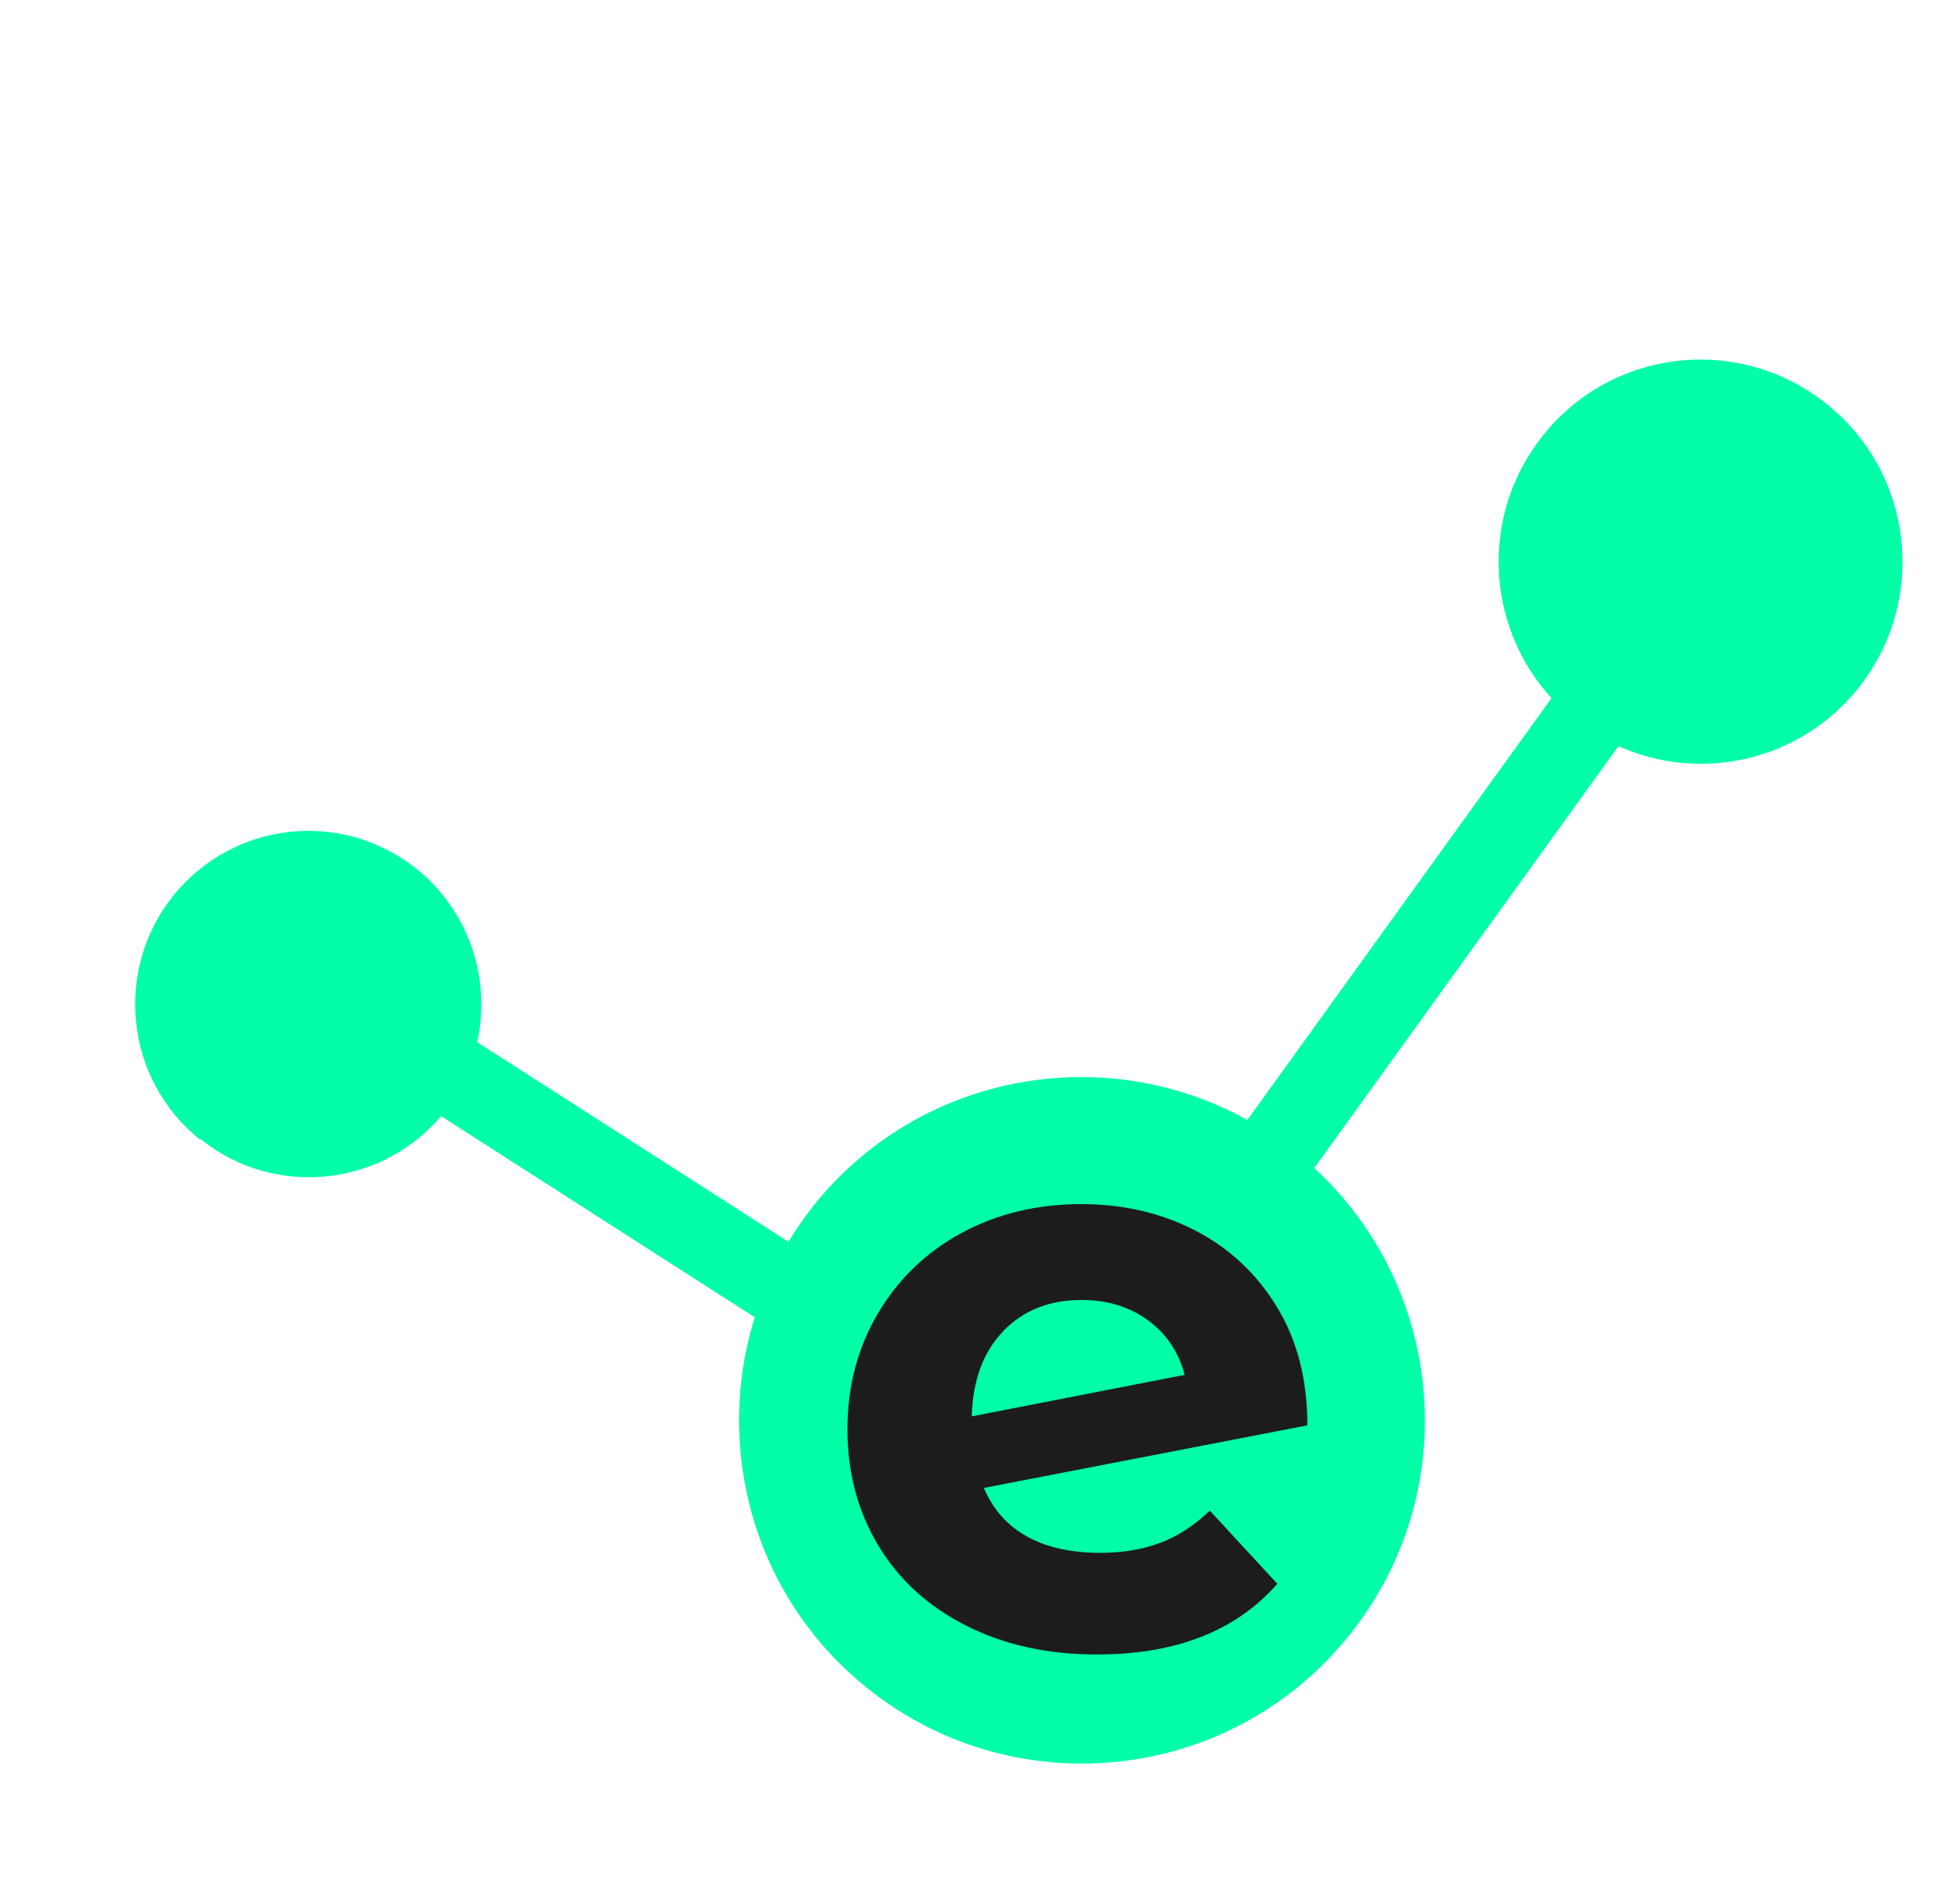
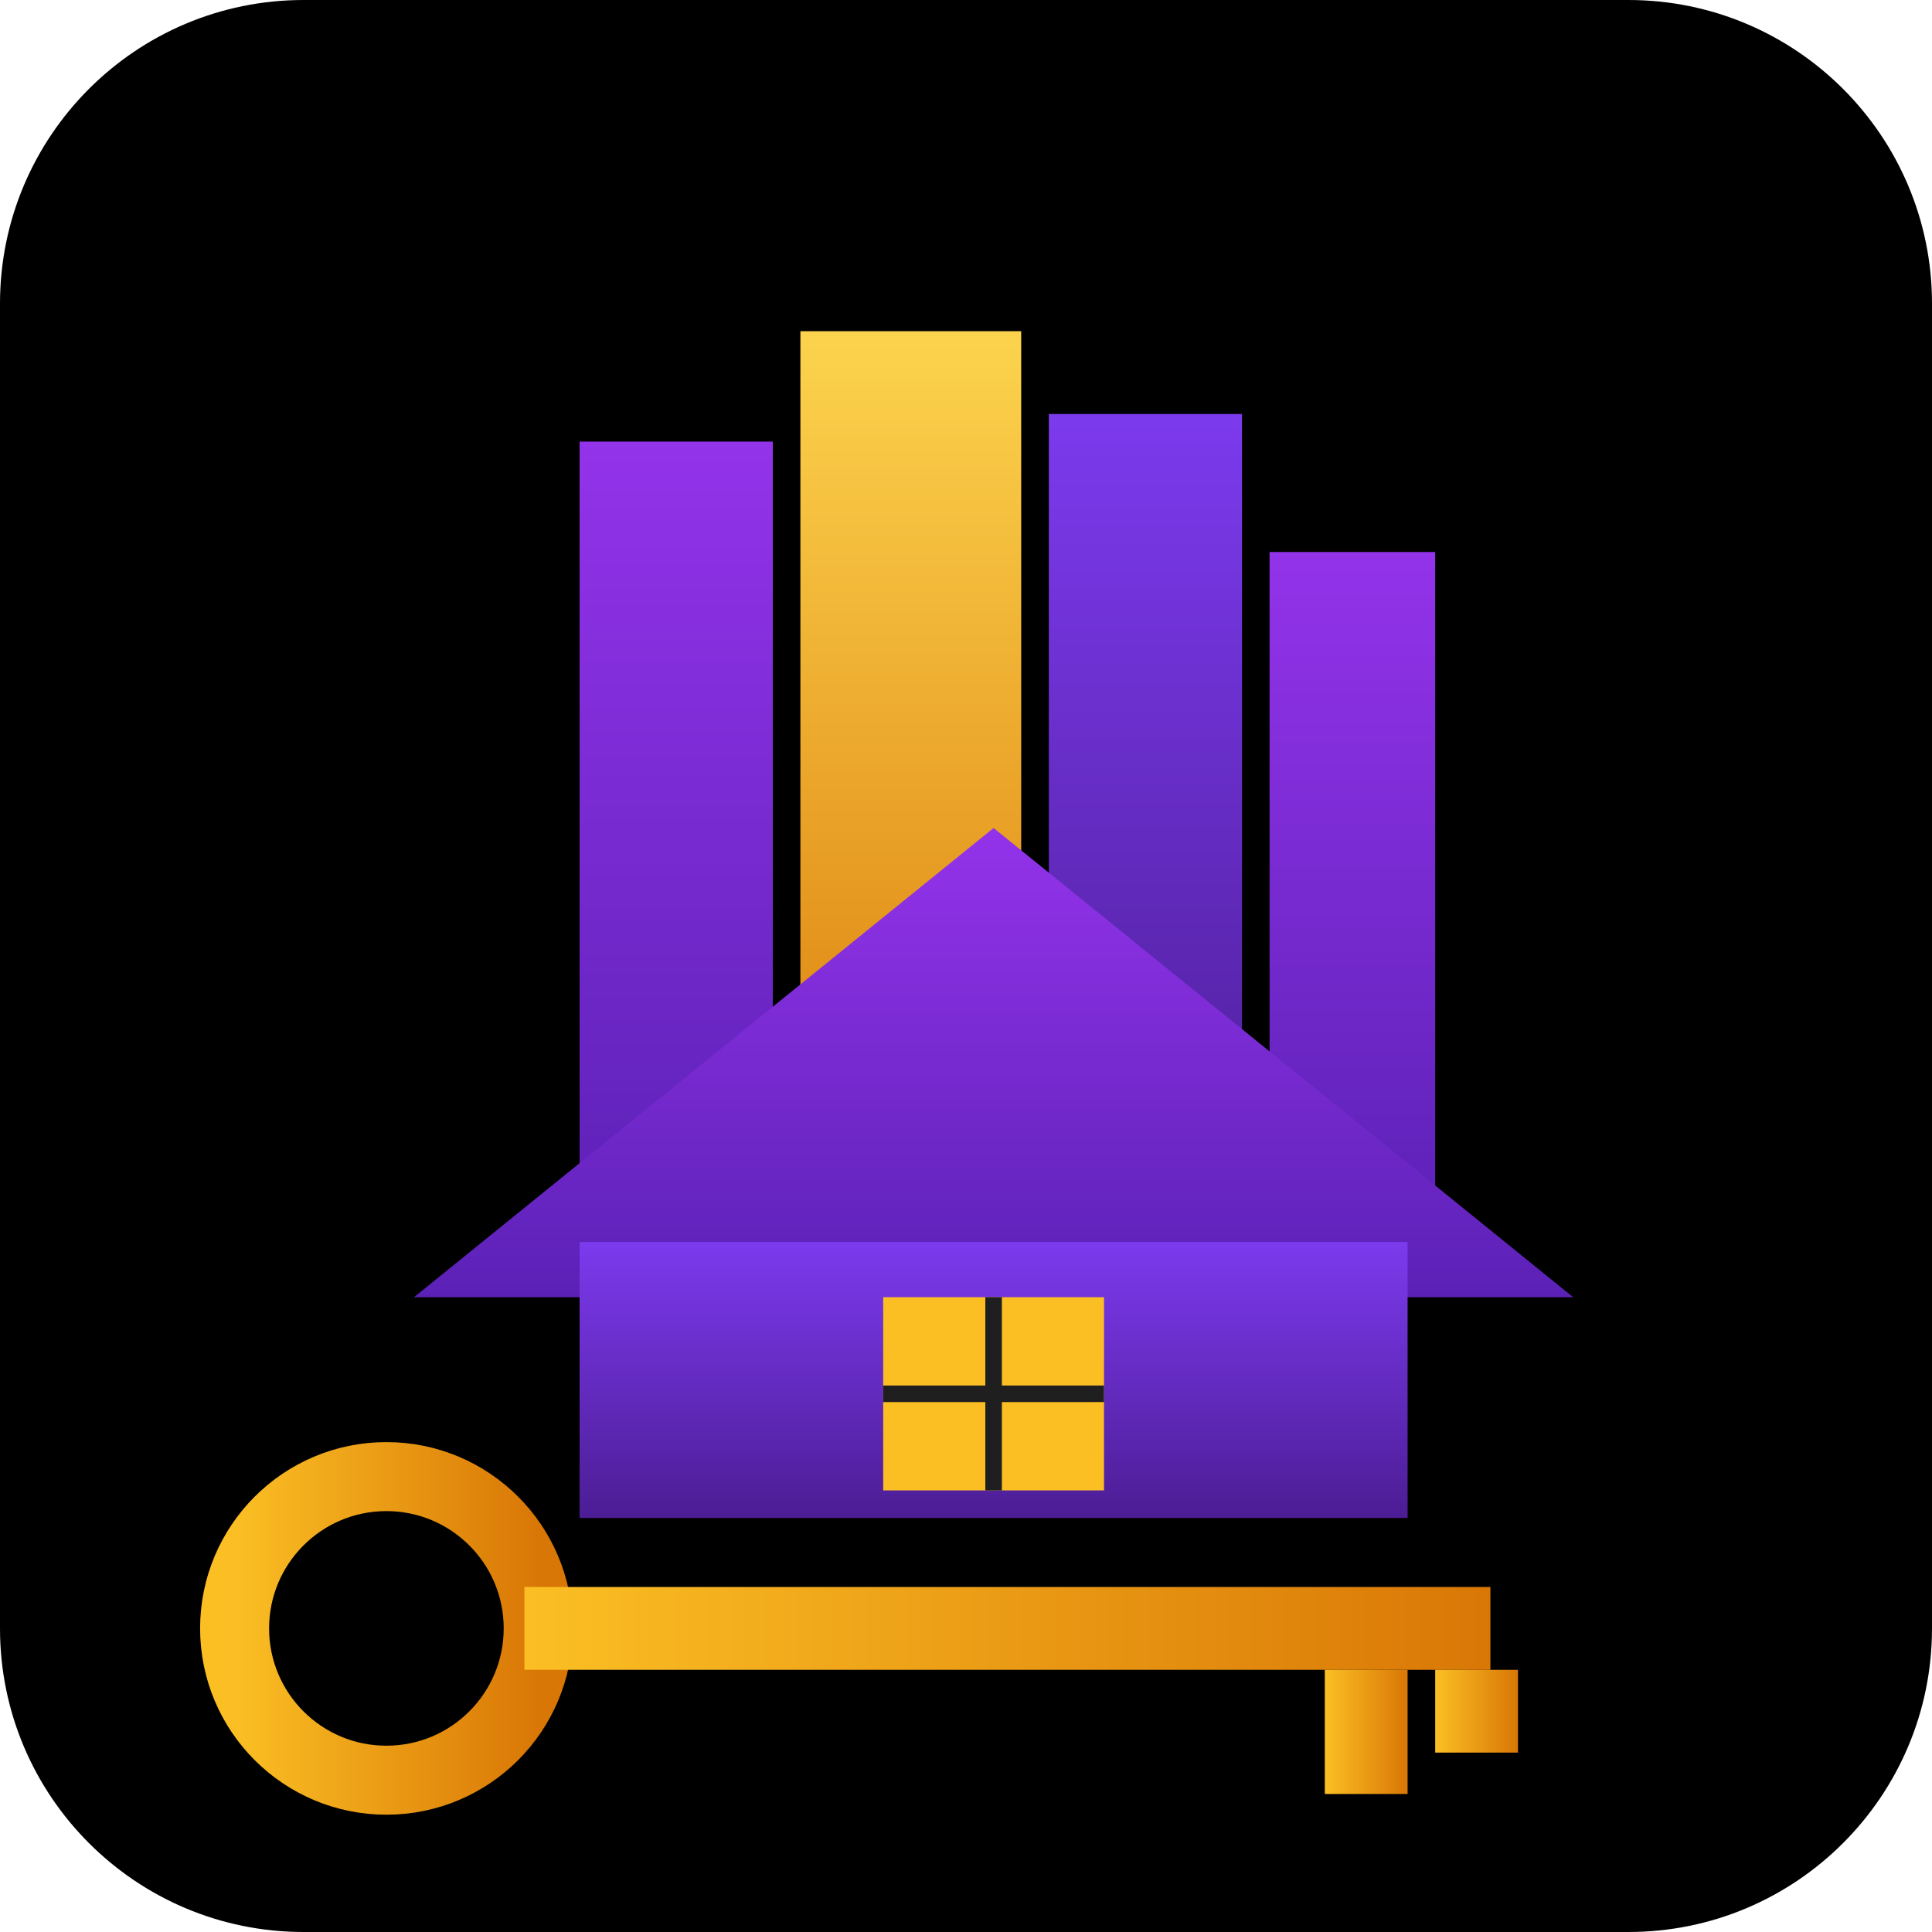
- <svg xmlns="http://www.w3.org/2000/svg" width="219" height="214" viewBox="0 0 219 214" fill="none">
-   <path d="M22.57 128.045C30.793 134.655 42.773 133.459 49.593 125.454L84.852 148.065C80.261 162.793 84.714 179.46 97.446 189.696C114.015 203.055 138.356 200.443 151.678 183.81C164.485 167.898 162.58 144.929 147.753 131.284L181.95 83.869C191.109 87.989 202.278 85.609 208.887 77.386C216.718 67.61 215.184 53.283 205.408 45.452C195.646 37.57 181.318 39.104 173.474 48.93C166.376 57.774 166.983 70.349 174.425 78.468L140.228 125.883C124.138 116.951 103.443 120.593 91.51 135.449C90.455 136.779 89.487 138.185 88.633 139.568L53.648 117.137C55.2 110.139 52.836 102.52 46.874 97.699C38.478 90.936 26.243 92.278 19.48 100.675C12.78 109.035 14.06 121.306 22.456 128.069L22.57 128.045Z" fill="#00FFA7" />
-   <path d="M130.474 173.409C132.451 172.638 134.289 171.452 136.009 169.792L143.599 178.014C138.974 183.311 132.214 185.96 123.319 185.96C117.765 185.96 112.863 184.873 108.614 182.718C104.345 180.564 101.064 177.559 98.751 173.725C96.438 169.89 95.272 165.522 95.272 160.66C95.272 155.798 96.419 151.509 98.692 147.635C100.985 143.761 104.107 140.756 108.1 138.582C112.093 136.428 116.579 135.341 121.58 135.341C126.264 135.341 130.534 136.329 134.368 138.305C138.203 140.282 141.266 143.148 143.559 146.903C145.852 150.659 146.979 155.086 146.979 160.205L110.61 167.242C111.638 169.673 113.279 171.511 115.492 172.717C117.706 173.942 120.434 174.535 123.675 174.535C126.225 174.535 128.498 174.16 130.474 173.389V173.409ZM112.804 149.611C110.551 151.924 109.365 155.126 109.246 159.197L133.182 154.533C132.51 151.983 131.147 149.927 129.071 148.405C126.996 146.884 124.505 146.113 121.58 146.113C117.983 146.113 115.057 147.279 112.804 149.591V149.611Z" fill="#1C1C1C" />
+ <svg xmlns="http://www.w3.org/2000/svg" viewBox="0 0 140 140" fill="none">
+   <defs>
+     <linearGradient id="p1" x1="0" y1="0" x2="0" y2="1">
+       <stop offset="0%" stop-color="#9333EA" />
+       <stop offset="100%" stop-color="#5B21B6" />
+     </linearGradient>
+     <linearGradient id="p2" x1="0" y1="0" x2="0" y2="1">
+       <stop offset="0%" stop-color="#7C3AED" />
+       <stop offset="100%" stop-color="#4C1D95" />
+     </linearGradient>
+     <linearGradient id="g1" x1="0" y1="0" x2="0" y2="1">
+       <stop offset="0%" stop-color="#FCD34D" />
+       <stop offset="100%" stop-color="#D97706" />
+     </linearGradient>
+     <linearGradient id="g2" x1="0" y1="0" x2="1" y2="0">
+       <stop offset="0%" stop-color="#FBBF24" />
+       <stop offset="100%" stop-color="#D97706" />
+     </linearGradient>
+   </defs>
+   <rect width="140" height="140" rx="22" fill="#000000" />
+   <rect x="42" y="32" width="14" height="58" fill="url(#p1)" />
+   <rect x="58" y="24" width="16" height="66" fill="url(#g1)" />
+   <rect x="76" y="30" width="14" height="60" fill="url(#p2)" />
+   <rect x="92" y="40" width="12" height="50" fill="url(#p1)" />
+   <path d="M30 94 L72 60 L114 94 Z" fill="url(#p1)" />
+   <rect x="42" y="90" width="60" height="20" fill="url(#p2)" />
+   <rect x="64" y="94" width="16" height="14" fill="#FBBF24" />
+   <line x1="72" y1="94" x2="72" y2="108" stroke="#1F1F1F" stroke-width="1.2" />
+   <line x1="64" y1="101" x2="80" y2="101" stroke="#1F1F1F" stroke-width="1.2" />
+   <circle cx="28" cy="118" r="11" fill="none" stroke="url(#g2)" stroke-width="5" />
+   <rect x="38" y="115" width="70" height="6" fill="url(#g2)" />
+   <rect x="96" y="121" width="6" height="9" fill="url(#g2)" />
+   <rect x="104" y="121" width="6" height="6" fill="url(#g2)" />
</svg>
